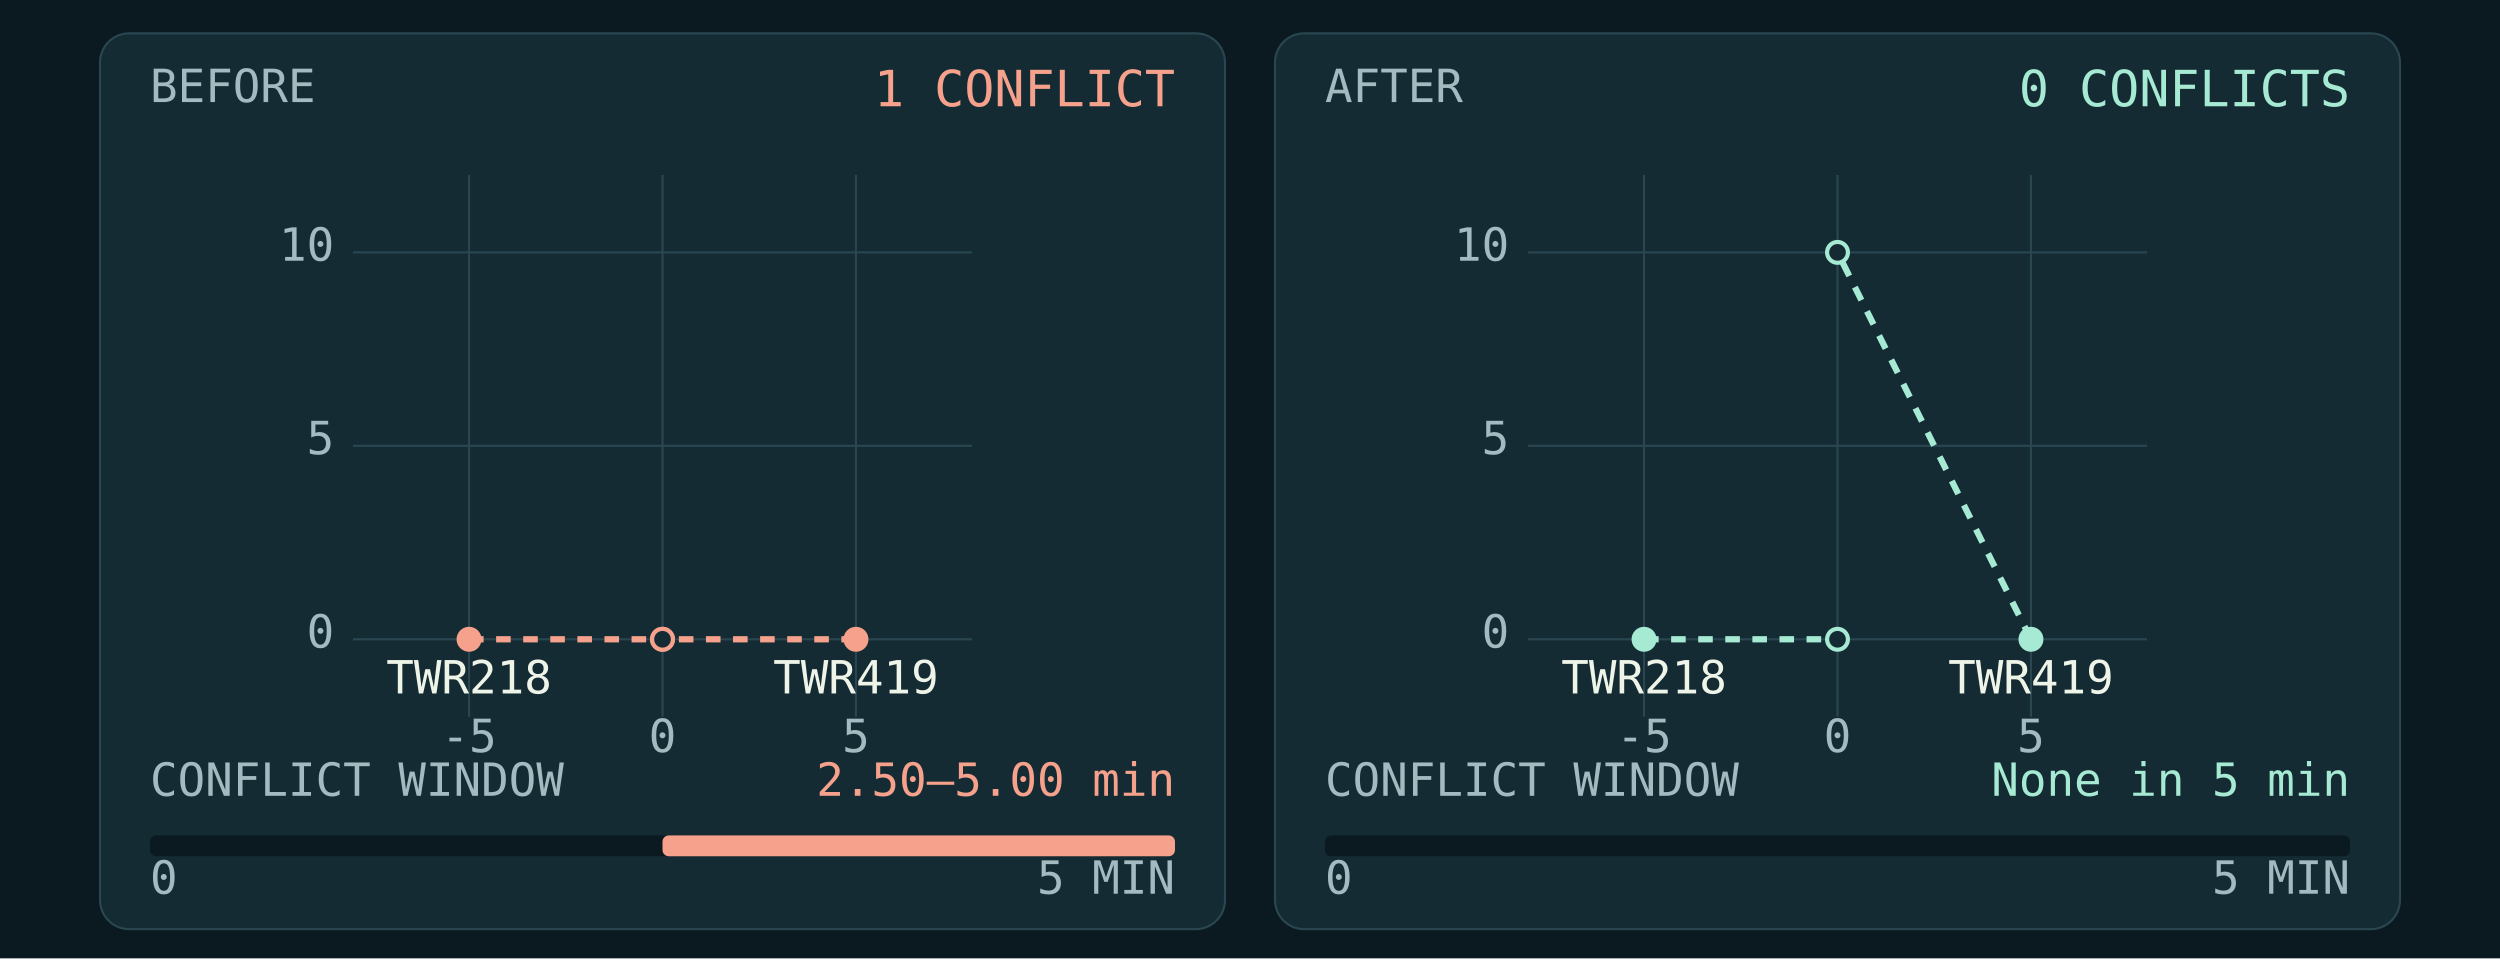
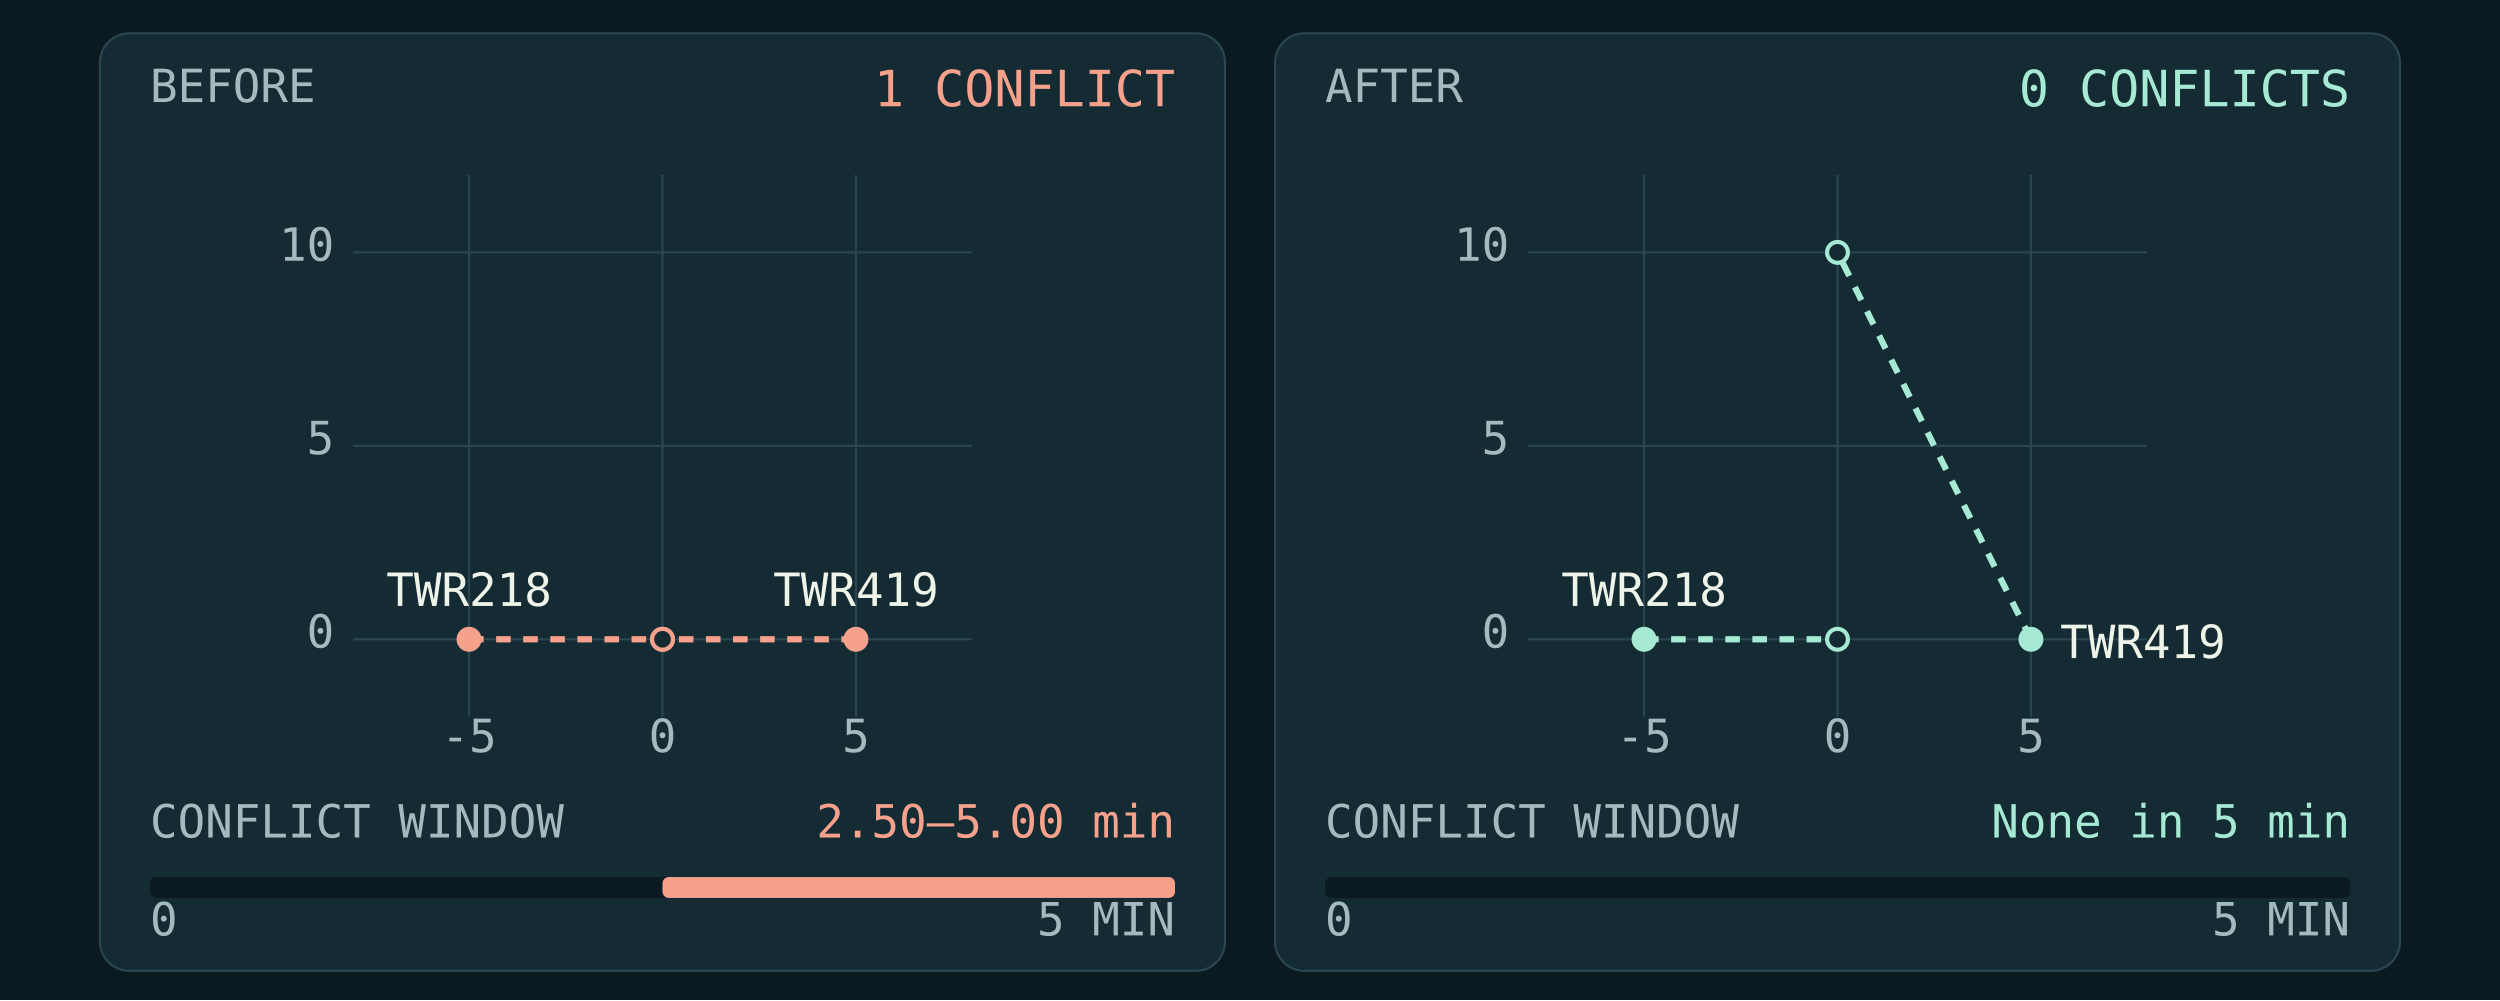
- <svg xmlns="http://www.w3.org/2000/svg" width="1200" height="460" viewBox="0 0 1200 460" role="img" aria-labelledby="title desc">
-   <rect width="1200" height="460" fill="#0b1921" />
+ <svg xmlns="http://www.w3.org/2000/svg" width="1200" height="480" viewBox="0 0 1200 480" role="img" aria-labelledby="title desc">
+   <rect width="1200" height="480" fill="#0b1921" />
  <g transform="translate(0,-168)">
-     <rect x="48" y="184" width="540" height="430" rx="14" fill="#142b34" stroke="#2a4751" />
+     <rect x="48" y="184" width="540" height="450" rx="14" fill="#142b34" stroke="#2a4751" />
    <text x="72" y="217" fill="#a3bac0" font-family="monospace" font-size="22" font-weight="normal" text-anchor="start">BEFORE</text>
    <text x="564" y="219" fill="#f6a18b" font-family="monospace" font-size="24" font-weight="normal" text-anchor="end">1 CONFLICT</text>
    <path d="M225.143,252V512.0" stroke="#2a4751" />
    <text x="225.143" y="529.0" fill="#a3bac0" font-family="monospace" font-size="22" font-weight="normal" text-anchor="middle">-5</text>
    <path d="M318.0,252V512.0" stroke="#2a4751" />
    <text x="318.0" y="529.0" fill="#a3bac0" font-family="monospace" font-size="22" font-weight="normal" text-anchor="middle">0</text>
    <path d="M410.857,252V512.0" stroke="#2a4751" />
    <text x="410.857" y="529.0" fill="#a3bac0" font-family="monospace" font-size="22" font-weight="normal" text-anchor="middle">5</text>
    <path d="M169.429,474.857H466.571" stroke="#2a4751" />
    <text x="160.429" y="478.857" fill="#a3bac0" font-family="monospace" font-size="22" font-weight="normal" text-anchor="end">0</text>
    <path d="M169.429,382.0H466.571" stroke="#2a4751" />
    <text x="160.429" y="386.0" fill="#a3bac0" font-family="monospace" font-size="22" font-weight="normal" text-anchor="end">5</text>
    <path d="M169.429,289.143H466.571" stroke="#2a4751" />
    <text x="160.429" y="293.143" fill="#a3bac0" font-family="monospace" font-size="22" font-weight="normal" text-anchor="end">10</text>
    <path d="M225.143,474.857L318.0,474.857" stroke="#f6a18b" stroke-width="3" stroke-dasharray="7 6" />
    <circle cx="225.143" cy="474.857" r="6" fill="#f6a18b" />
    <circle cx="318.0" cy="474.857" r="5" fill="#142b34" stroke="#f6a18b" stroke-width="2" />
-     <text x="225.143" y="500.857" fill="#eff4e9" font-family="monospace" font-size="22" font-weight="normal" text-anchor="middle">TWR218</text>
+     <text x="225.143" y="458.86" fill="#eff4e9" font-family="monospace" font-size="22" font-weight="normal" text-anchor="middle">TWR218</text>
    <path d="M410.857,474.857L318.0,474.857" stroke="#f6a18b" stroke-width="3" stroke-dasharray="7 6" />
    <circle cx="410.857" cy="474.857" r="6" fill="#f6a18b" />
    <circle cx="318.0" cy="474.857" r="5" fill="#142b34" stroke="#f6a18b" stroke-width="2" />
-     <text x="410.857" y="500.857" fill="#eff4e9" font-family="monospace" font-size="22" font-weight="normal" text-anchor="middle">TWR419</text>
-     <text x="72" y="550" fill="#a3bac0" font-family="monospace" font-size="22" font-weight="normal" text-anchor="start">CONFLICT WINDOW</text>
-     <text x="564" y="550" fill="#f6a18b" font-family="monospace" font-size="22" font-weight="normal" text-anchor="end">2.50–5.00 min</text>
-     <rect x="72" y="569" width="492" height="10" rx="3" fill="#0b1921" />
-     <rect x="318.0" y="569" width="246.0" height="10" rx="3" fill="#f6a18b" />
-     <text x="72" y="597" fill="#a3bac0" font-family="monospace" font-size="22" font-weight="normal" text-anchor="start">0</text>
-     <text x="564" y="597" fill="#a3bac0" font-family="monospace" font-size="22" font-weight="normal" text-anchor="end">5 MIN</text>
-     <rect x="612" y="184" width="540" height="430" rx="14" fill="#142b34" stroke="#2a4751" />
+     <text x="410.857" y="458.86" fill="#eff4e9" font-family="monospace" font-size="22" font-weight="normal" text-anchor="middle">TWR419</text>
+     <text x="72" y="570" fill="#a3bac0" font-family="monospace" font-size="22" font-weight="normal" text-anchor="start">CONFLICT WINDOW</text>
+     <text x="564" y="570" fill="#f6a18b" font-family="monospace" font-size="22" font-weight="normal" text-anchor="end">2.50–5.00 min</text>
+     <rect x="72" y="589" width="492" height="10" rx="3" fill="#0b1921" />
+     <rect x="318.0" y="589" width="246.0" height="10" rx="3" fill="#f6a18b" />
+     <text x="72" y="617" fill="#a3bac0" font-family="monospace" font-size="22" font-weight="normal" text-anchor="start">0</text>
+     <text x="564" y="617" fill="#a3bac0" font-family="monospace" font-size="22" font-weight="normal" text-anchor="end">5 MIN</text>
+     <rect x="612" y="184" width="540" height="450" rx="14" fill="#142b34" stroke="#2a4751" />
    <text x="636" y="217" fill="#a3bac0" font-family="monospace" font-size="22" font-weight="normal" text-anchor="start">AFTER</text>
    <text x="1128" y="219" fill="#a6ead3" font-family="monospace" font-size="24" font-weight="normal" text-anchor="end">0 CONFLICTS</text>
    <path d="M789.143,252V512.0" stroke="#2a4751" />
    <text x="789.143" y="529.0" fill="#a3bac0" font-family="monospace" font-size="22" font-weight="normal" text-anchor="middle">-5</text>
    <path d="M882.0,252V512.0" stroke="#2a4751" />
    <text x="882.0" y="529.0" fill="#a3bac0" font-family="monospace" font-size="22" font-weight="normal" text-anchor="middle">0</text>
    <path d="M974.857,252V512.0" stroke="#2a4751" />
    <text x="974.857" y="529.0" fill="#a3bac0" font-family="monospace" font-size="22" font-weight="normal" text-anchor="middle">5</text>
    <path d="M733.429,474.857H1030.571" stroke="#2a4751" />
    <text x="724.429" y="478.857" fill="#a3bac0" font-family="monospace" font-size="22" font-weight="normal" text-anchor="end">0</text>
    <path d="M733.429,382.0H1030.571" stroke="#2a4751" />
    <text x="724.429" y="386.0" fill="#a3bac0" font-family="monospace" font-size="22" font-weight="normal" text-anchor="end">5</text>
    <path d="M733.429,289.143H1030.571" stroke="#2a4751" />
    <text x="724.429" y="293.143" fill="#a3bac0" font-family="monospace" font-size="22" font-weight="normal" text-anchor="end">10</text>
    <path d="M789.143,474.857L882.0,474.857" stroke="#a6ead3" stroke-width="3" stroke-dasharray="7 6" />
    <circle cx="789.143" cy="474.857" r="6" fill="#a6ead3" />
    <circle cx="882.0" cy="474.857" r="5" fill="#142b34" stroke="#a6ead3" stroke-width="2" />
-     <text x="789.143" y="500.857" fill="#eff4e9" font-family="monospace" font-size="22" font-weight="normal" text-anchor="middle">TWR218</text>
+     <text x="789.143" y="458.86" fill="#eff4e9" font-family="monospace" font-size="22" font-weight="normal" text-anchor="middle">TWR218</text>
    <path d="M974.857,474.857L882.0,289.143" stroke="#a6ead3" stroke-width="3" stroke-dasharray="7 6" />
    <circle cx="974.857" cy="474.857" r="6" fill="#a6ead3" />
    <circle cx="882.0" cy="289.143" r="5" fill="#142b34" stroke="#a6ead3" stroke-width="2" />
-     <text x="974.857" y="500.857" fill="#eff4e9" font-family="monospace" font-size="22" font-weight="normal" text-anchor="middle">TWR419</text>
-     <text x="636" y="550" fill="#a3bac0" font-family="monospace" font-size="22" font-weight="normal" text-anchor="start">CONFLICT WINDOW</text>
-     <text x="1128" y="550" fill="#a6ead3" font-family="monospace" font-size="22" font-weight="normal" text-anchor="end">None in 5 min</text>
-     <rect x="636" y="569" width="492" height="10" rx="3" fill="#0b1921" />
-     <text x="636" y="597" fill="#a3bac0" font-family="monospace" font-size="22" font-weight="normal" text-anchor="start">0</text>
-     <text x="1128" y="597" fill="#a3bac0" font-family="monospace" font-size="22" font-weight="normal" text-anchor="end">5 MIN</text>
+     <text x="988.86" y="483.86" fill="#eff4e9" font-family="monospace" font-size="22" font-weight="normal" text-anchor="start">TWR419</text>
+     <text x="636" y="570" fill="#a3bac0" font-family="monospace" font-size="22" font-weight="normal" text-anchor="start">CONFLICT WINDOW</text>
+     <text x="1128" y="570" fill="#a6ead3" font-family="monospace" font-size="22" font-weight="normal" text-anchor="end">None in 5 min</text>
+     <rect x="636" y="589" width="492" height="10" rx="3" fill="#0b1921" />
+     <text x="636" y="617" fill="#a3bac0" font-family="monospace" font-size="22" font-weight="normal" text-anchor="start">0</text>
+     <text x="1128" y="617" fill="#a3bac0" font-family="monospace" font-size="22" font-weight="normal" text-anchor="end">5 MIN</text>
  </g>
</svg>
